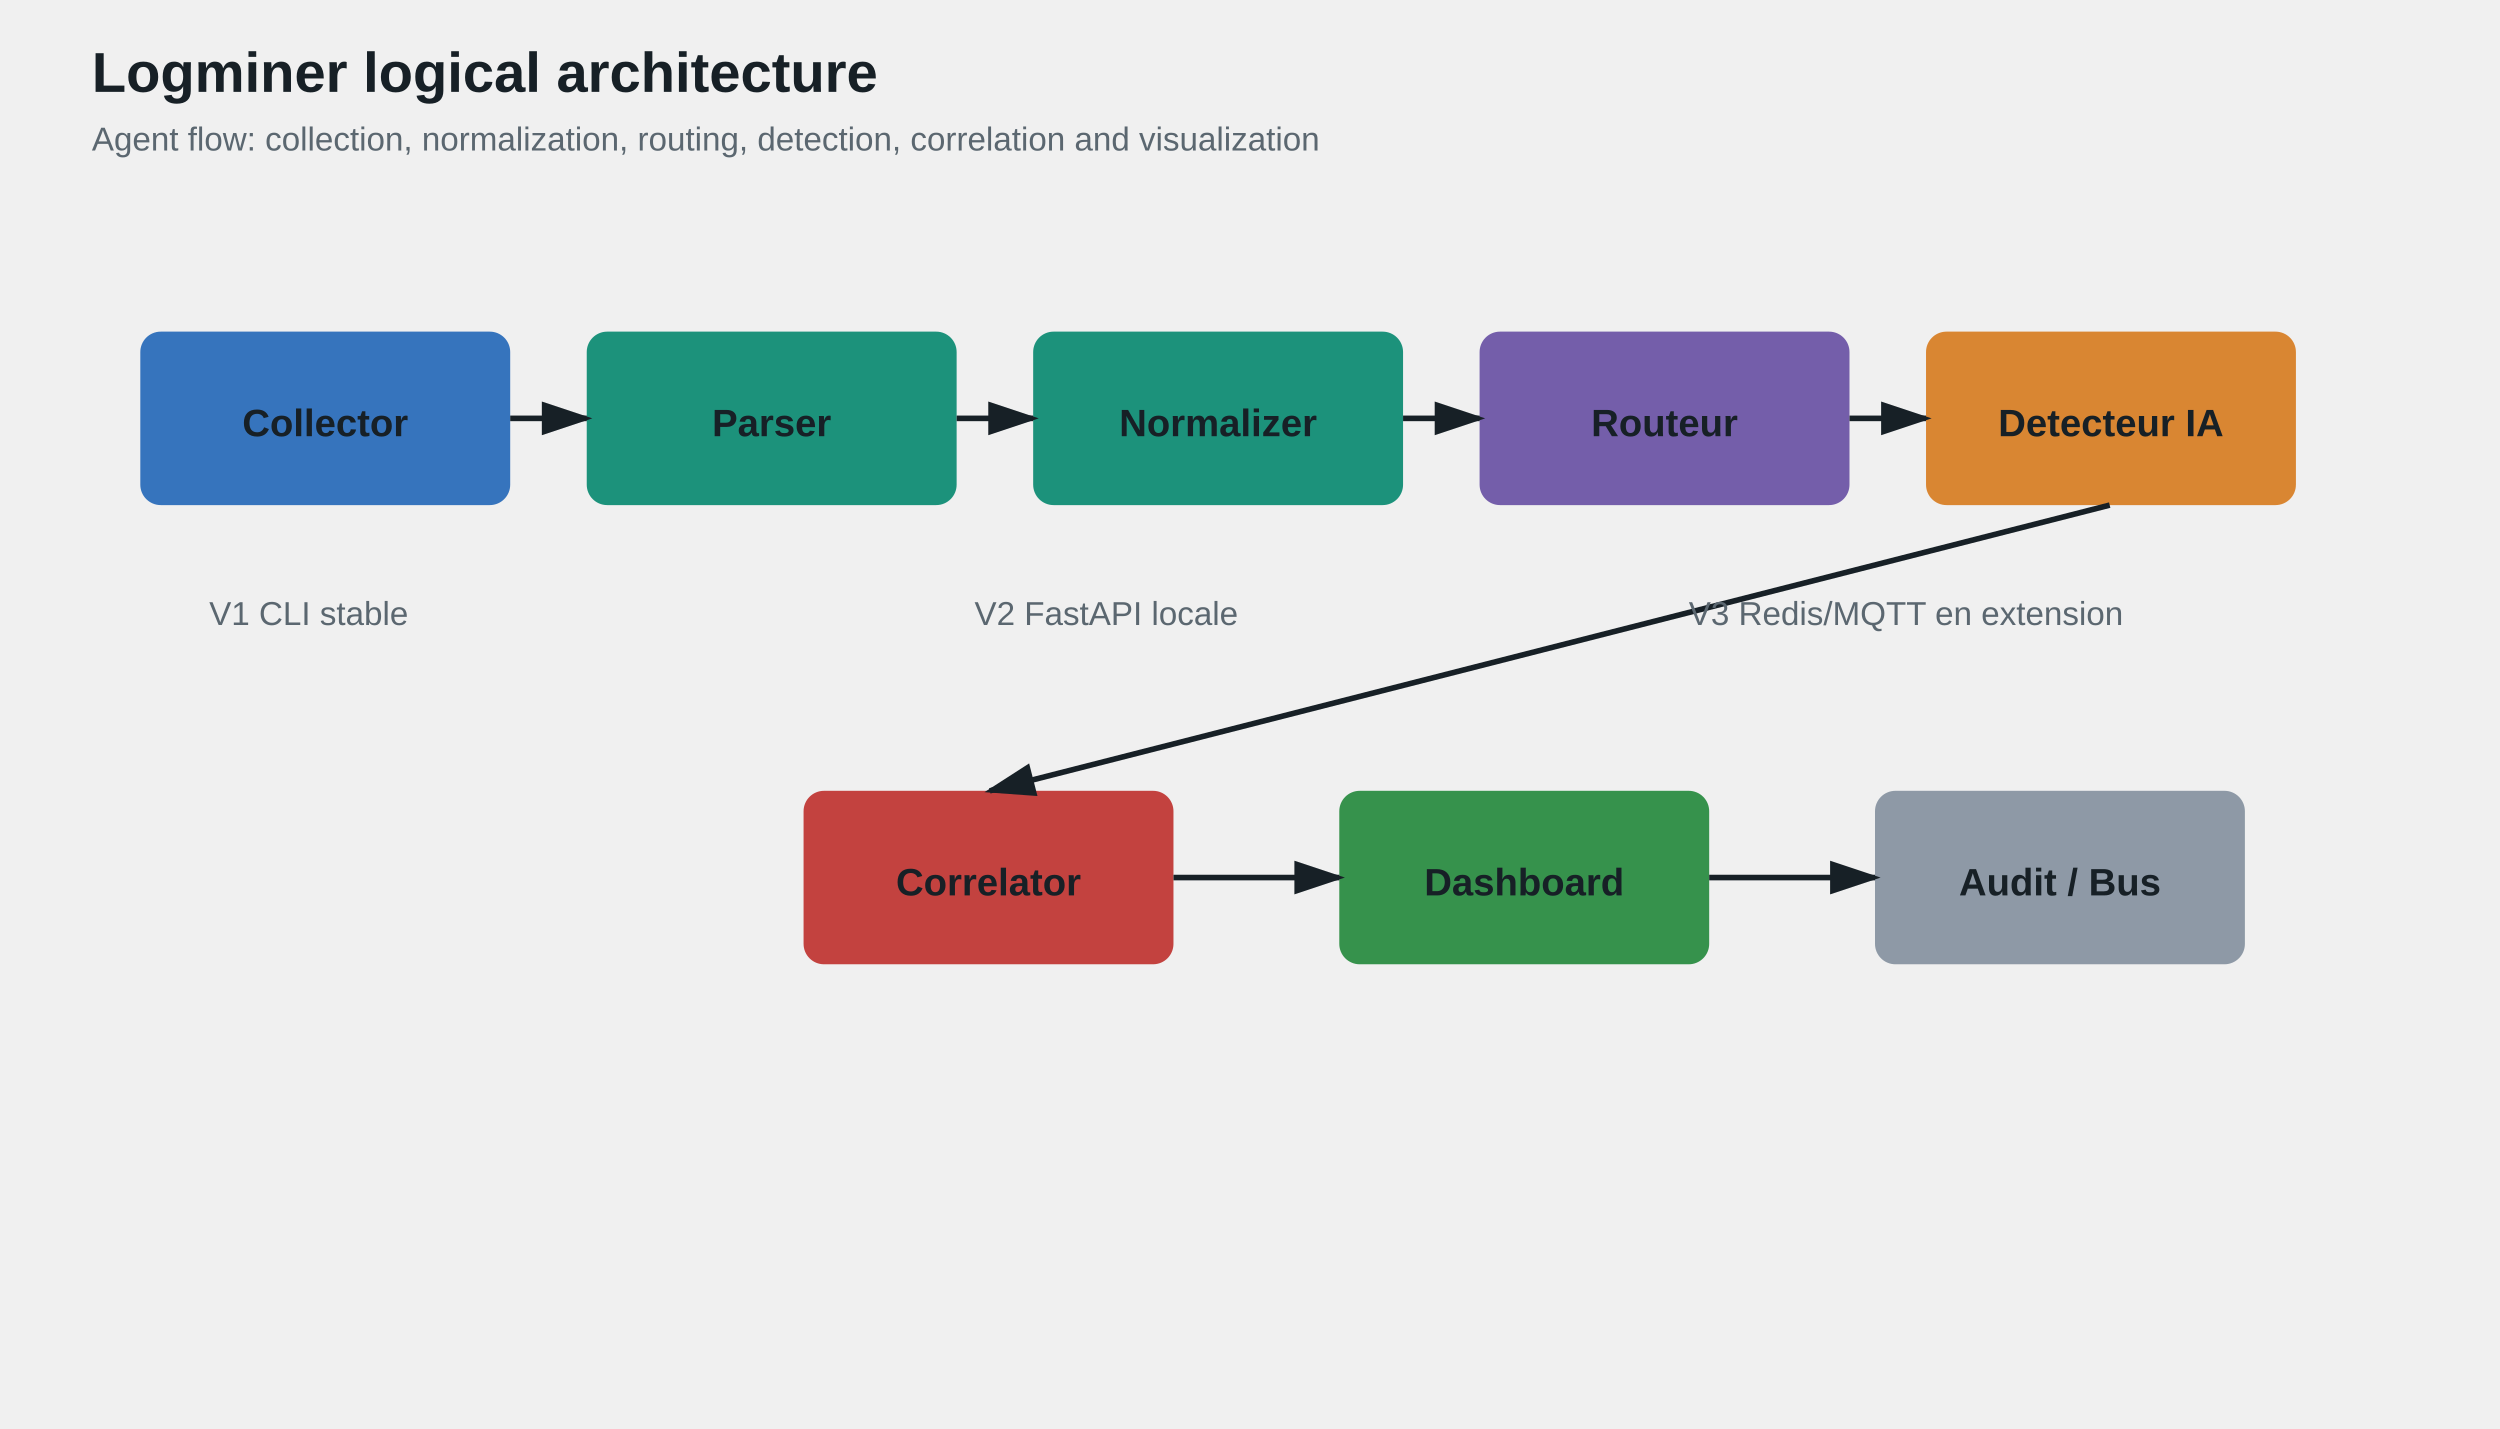
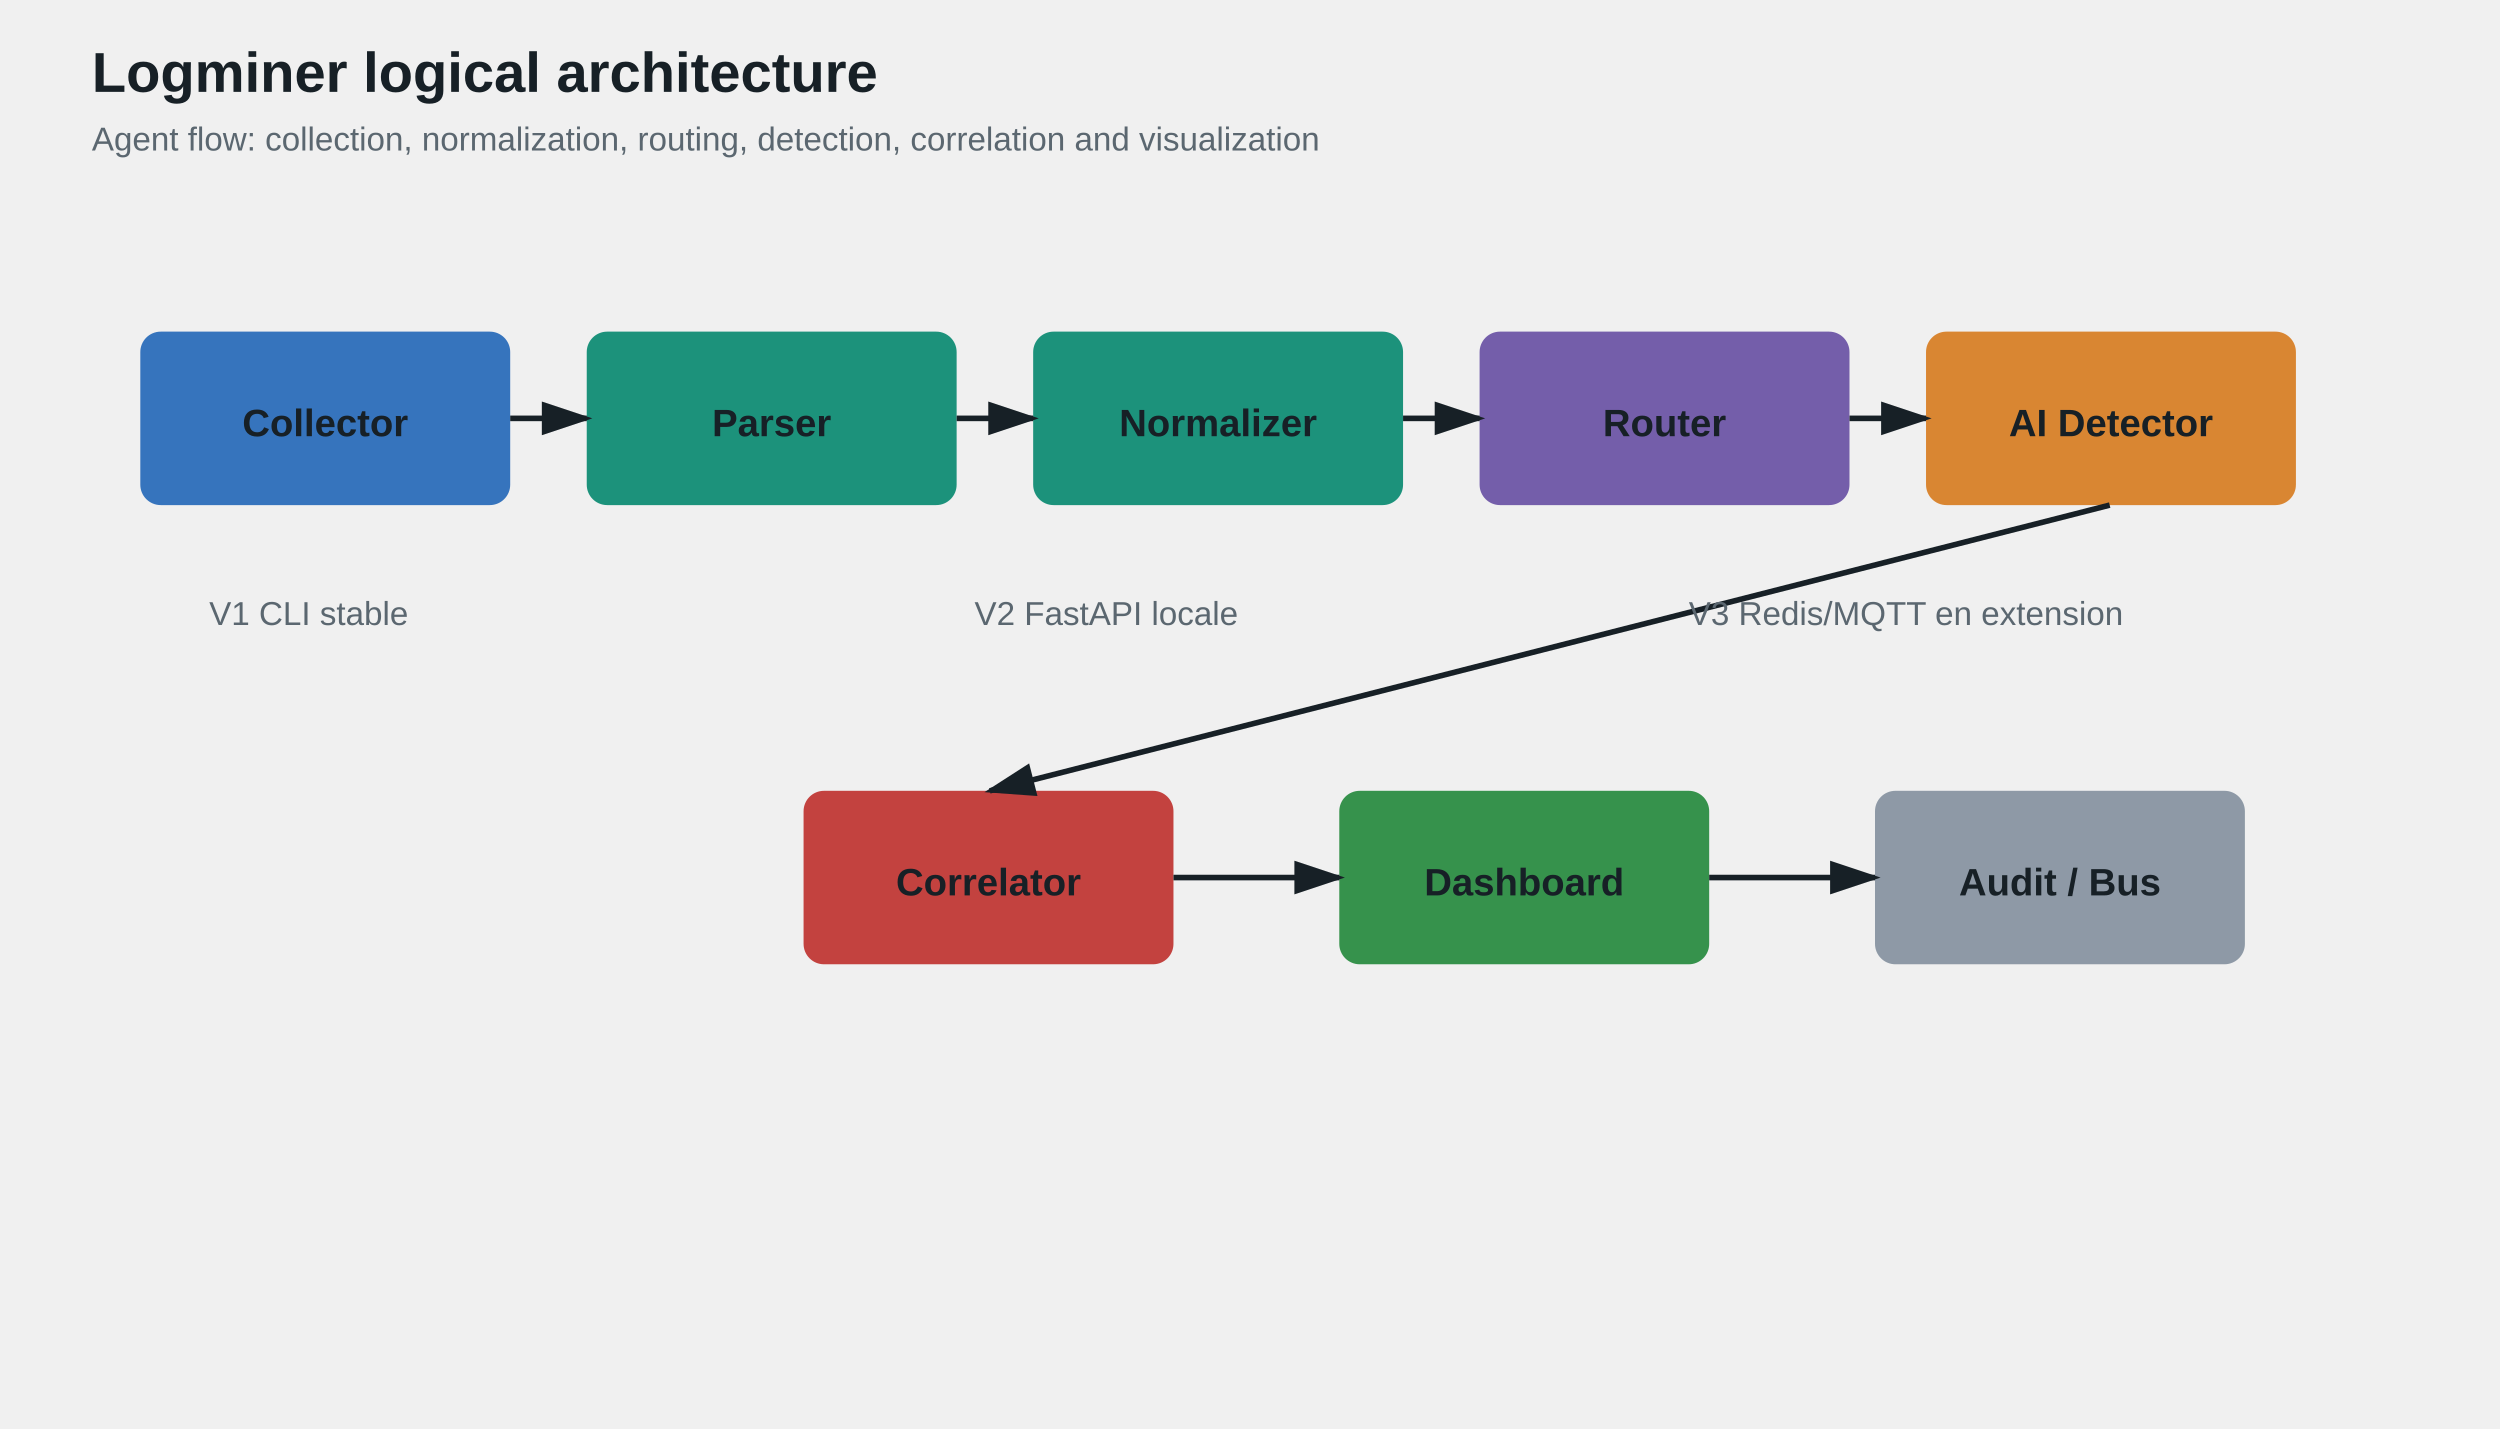
<svg xmlns="http://www.w3.org/2000/svg" width="980" height="560" viewBox="0 0 980 560" role="img">
  <style>
text{font-family:Arial,Helvetica,sans-serif;fill:#172026}
.title{font-size:22px;font-weight:700}
.subtitle{font-size:13px;fill:#5b6770}
.axis{font-size:11px;fill:#5b6770}
.label{font-size:12px}
.small{font-size:10px;fill:#5b6770}
</style>
  <text x="36" y="36" class="title">Logminer logical architecture</text>
  <text x="36" y="59" class="subtitle">Agent flow: collection, normalization, routing, detection, correlation and visualization</text>
  <rect x="55" y="130" width="145" height="68" rx="8" fill="#2f6fbb" opacity="0.96" />
  <text x="127.5" y="171" text-anchor="middle" fill="#fff" style="font-family:Arial;font-size:15px;font-weight:700">Collector</text>
  <rect x="230" y="130" width="145" height="68" rx="8" fill="#148f77" opacity="0.96" />
  <text x="302.5" y="171" text-anchor="middle" fill="#fff" style="font-family:Arial;font-size:15px;font-weight:700">Parser</text>
  <rect x="405" y="130" width="145" height="68" rx="8" fill="#148f77" opacity="0.96" />
  <text x="477.5" y="171" text-anchor="middle" fill="#fff" style="font-family:Arial;font-size:15px;font-weight:700">Normalizer</text>
  <rect x="580" y="130" width="145" height="68" rx="8" fill="#6f58a8" opacity="0.96" />
-   <text x="652.5" y="171" text-anchor="middle" fill="#fff" style="font-family:Arial;font-size:15px;font-weight:700">Routeur</text>
+   <text x="652.5" y="171" text-anchor="middle" fill="#fff" style="font-family:Arial;font-size:15px;font-weight:700">Router</text>
  <rect x="755" y="130" width="145" height="68" rx="8" fill="#d9822b" opacity="0.96" />
-   <text x="827.5" y="171" text-anchor="middle" fill="#fff" style="font-family:Arial;font-size:15px;font-weight:700">Detecteur IA</text>
+   <text x="827.5" y="171" text-anchor="middle" fill="#fff" style="font-family:Arial;font-size:15px;font-weight:700">AI Detector</text>
  <rect x="315" y="310" width="145" height="68" rx="8" fill="#c23b38" opacity="0.96" />
  <text x="387.5" y="351" text-anchor="middle" fill="#fff" style="font-family:Arial;font-size:15px;font-weight:700">Correlator</text>
  <rect x="525" y="310" width="145" height="68" rx="8" fill="#2f8f46" opacity="0.96" />
  <text x="597.5" y="351" text-anchor="middle" fill="#fff" style="font-family:Arial;font-size:15px;font-weight:700">Dashboard</text>
  <rect x="735" y="310" width="145" height="68" rx="8" fill="#8a96a3" opacity="0.96" />
  <text x="807.5" y="351" text-anchor="middle" fill="#fff" style="font-family:Arial;font-size:15px;font-weight:700">Audit / Bus</text>
  <defs>
    <marker id="arrow" markerWidth="10" markerHeight="10" refX="8" refY="3" orient="auto">
      <path d="M0,0 L0,6 L9,3 z" fill="#172026" />
    </marker>
  </defs>
  <line x1="200" y1="164" x2="230" y2="164" stroke="#172026" stroke-width="2.2" marker-end="url(#arrow)" />
  <line x1="375" y1="164" x2="405" y2="164" stroke="#172026" stroke-width="2.2" marker-end="url(#arrow)" />
  <line x1="550" y1="164" x2="580" y2="164" stroke="#172026" stroke-width="2.2" marker-end="url(#arrow)" />
  <line x1="725" y1="164" x2="755" y2="164" stroke="#172026" stroke-width="2.2" marker-end="url(#arrow)" />
  <line x1="827" y1="198" x2="388" y2="310" stroke="#172026" stroke-width="2.2" marker-end="url(#arrow)" />
  <line x1="460" y1="344" x2="525" y2="344" stroke="#172026" stroke-width="2.2" marker-end="url(#arrow)" />
  <line x1="670" y1="344" x2="735" y2="344" stroke="#172026" stroke-width="2.2" marker-end="url(#arrow)" />
  <text x="82" y="245" class="subtitle">V1 CLI stable</text>
  <text x="382" y="245" class="subtitle">V2 FastAPI locale</text>
  <text x="662" y="245" class="subtitle">V3 Redis/MQTT en extension</text>
</svg>
